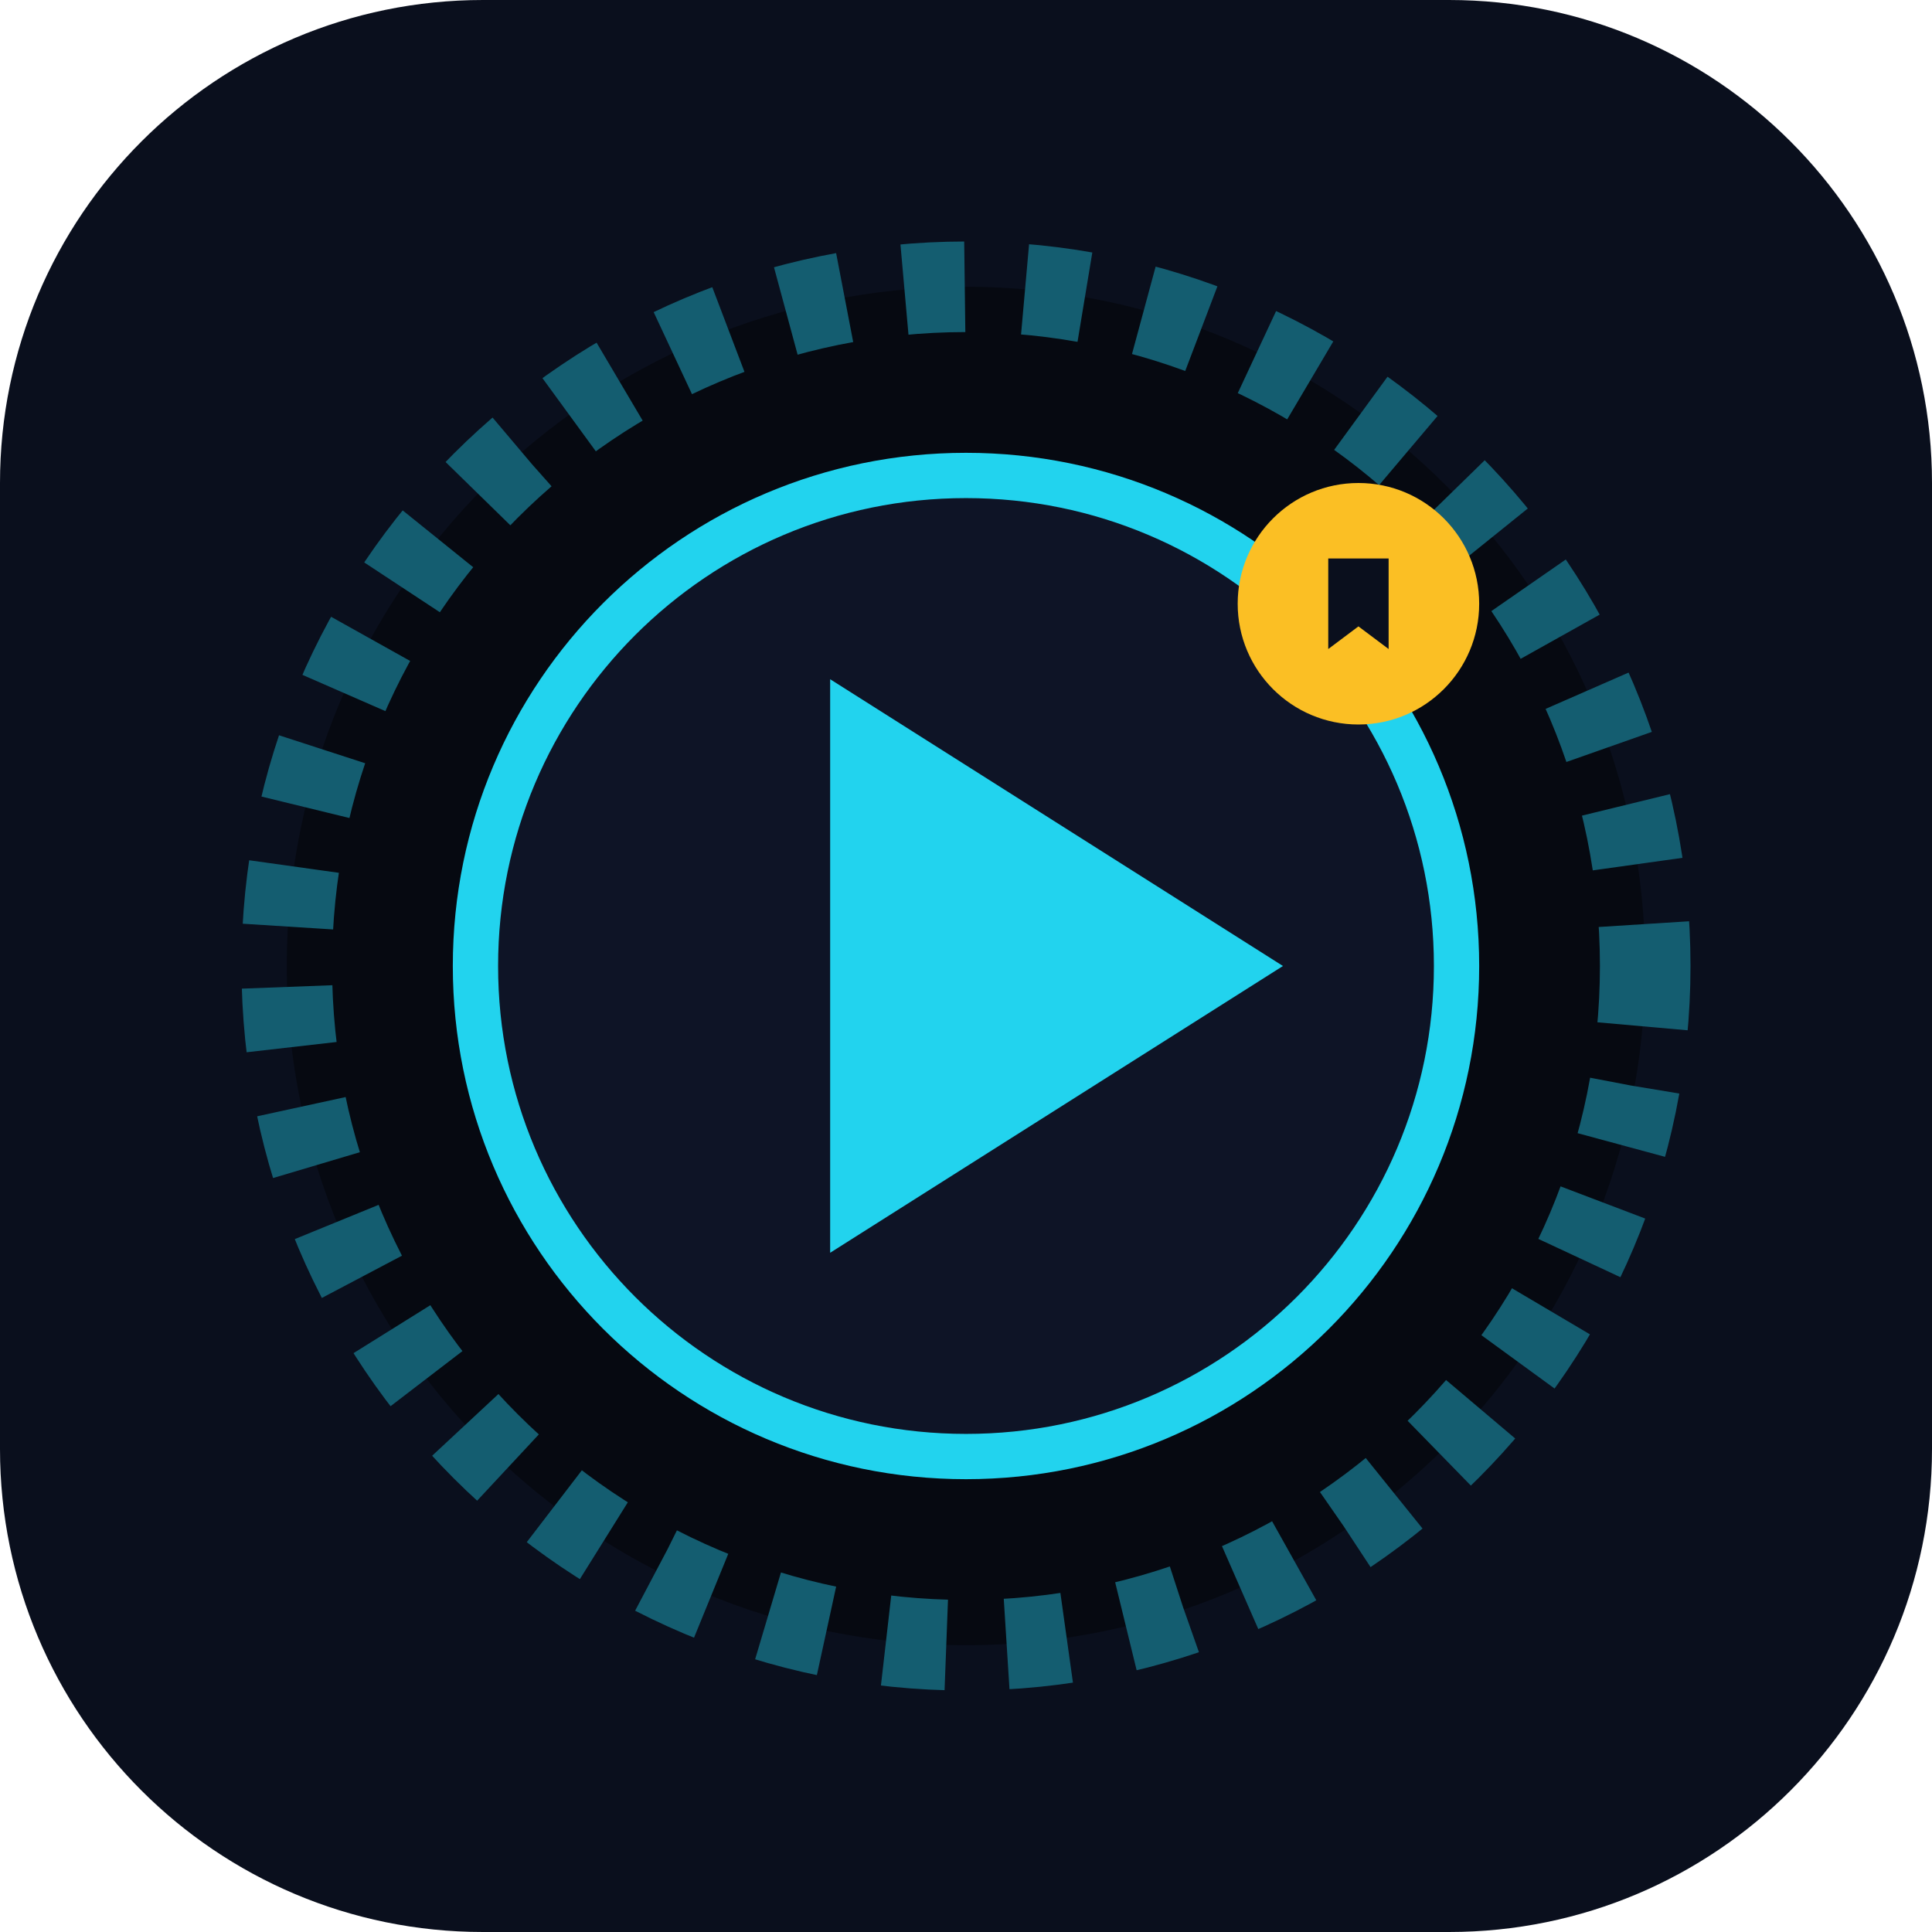
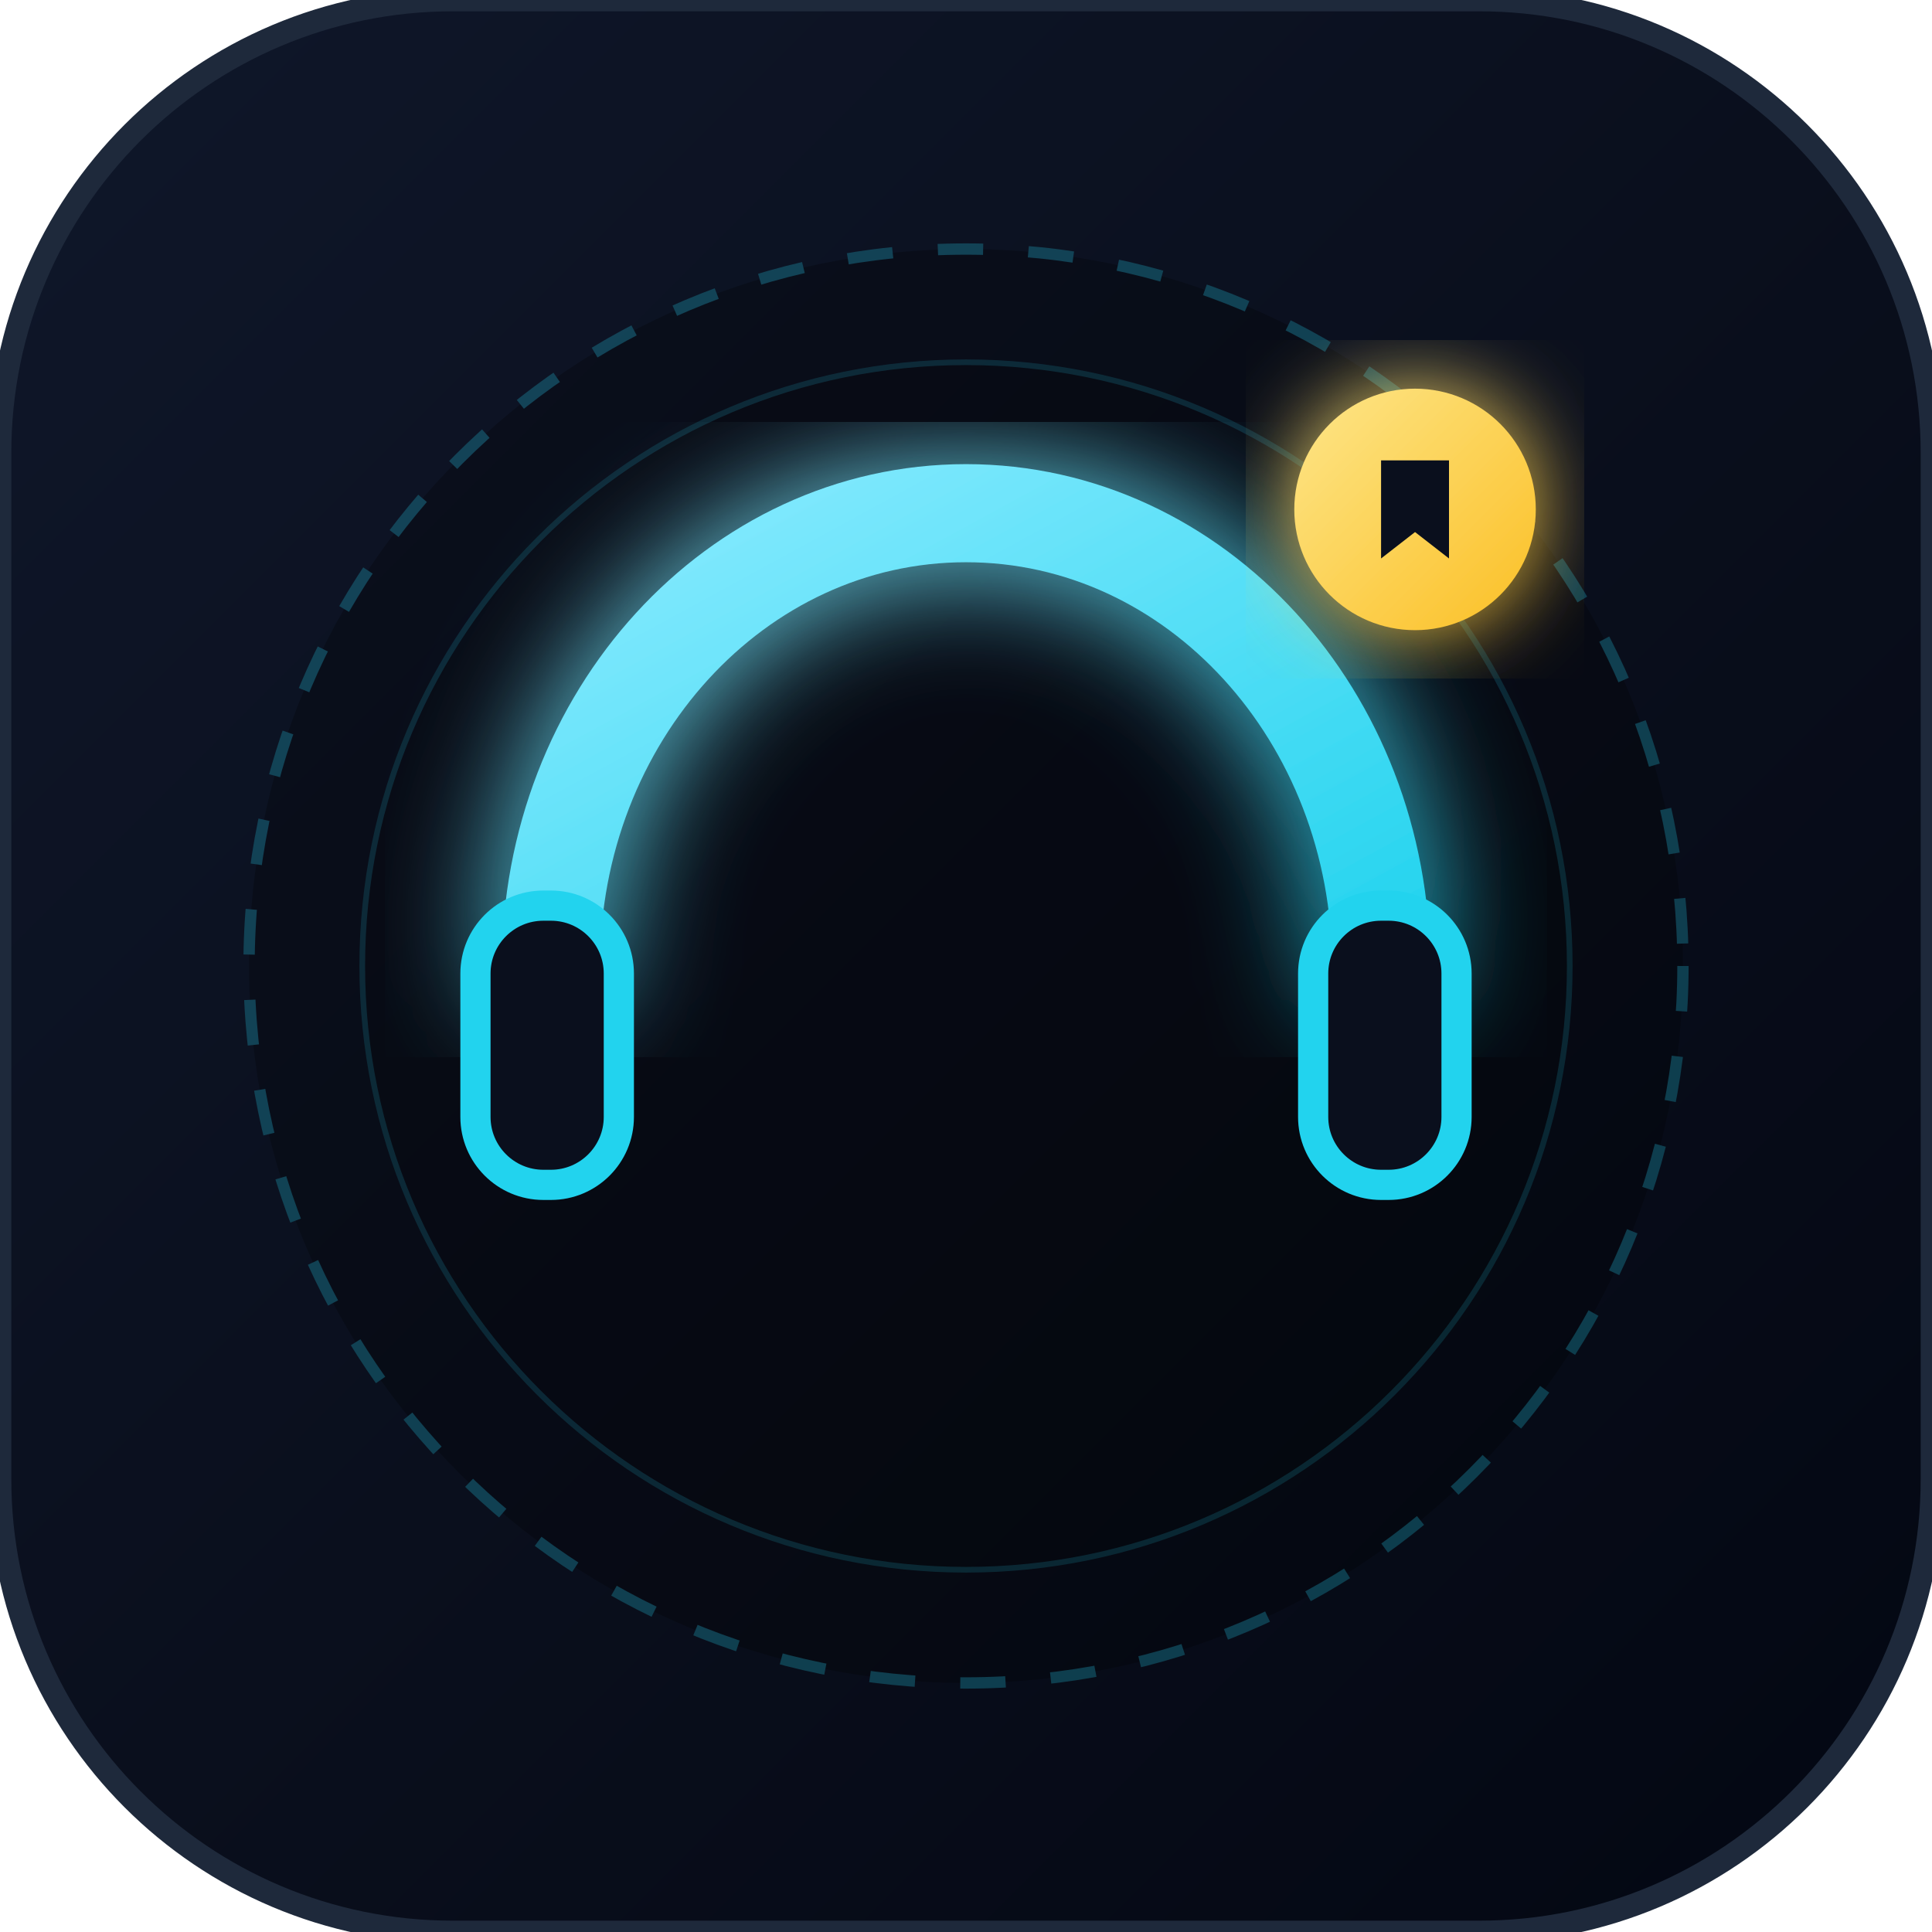
<svg xmlns="http://www.w3.org/2000/svg" viewBox="0 0 512 512" width="512" height="512">
-   <rect width="512" height="512" rx="128" fill="#0A0F1D" />
-   <circle cx="256" cy="256" r="180" stroke="#22D3EE" stroke-width="24" stroke-dasharray="16 16" opacity="0.4" />
-   <circle cx="256" cy="256" r="130" fill="#0E1426" stroke="#22D3EE" stroke-width="12" />
-   <path d="M220 180 L340 256 L220 332 Z" fill="#22D3EE" />
-   <circle cx="360" cy="160" r="32" fill="#FBBF24" />
-   <path d="M352 148 L368 148 L368 172 L360 166 L352 172 Z" fill="#0A0F1D" />
+   <defs>
+     <linearGradient id="bgGrad" x1="0%" y1="0%" x2="100%" y2="100%">
+       <stop offset="0%" stop-color="#0F172A" />
+       <stop offset="50%" stop-color="#0A0F1D" />
+       <stop offset="100%" stop-color="#030712" />
+     </linearGradient>
+     <linearGradient id="cyanGrad" x1="0%" y1="0%" x2="100%" y2="100%">
+       <stop offset="0%" stop-color="#8AEBFF" />
+       <stop offset="100%" stop-color="#22D3EE" />
+     </linearGradient>
+     <linearGradient id="amberGrad" x1="0%" y1="0%" x2="100%" y2="100%">
+       <stop offset="0%" stop-color="#FDE68A" />
+       <stop offset="100%" stop-color="#FBBF24" />
+     </linearGradient>
+     <filter id="cyanGlow" x="-20%" y="-20%" width="140%" height="140%">
+       <feGaussianBlur stdDeviation="16" result="blur" />
+       <feComposite in="SourceGraphic" in2="blur" operator="over" />
+     </filter>
+     <filter id="amberGlow" x="-20%" y="-20%" width="140%" height="140%">
+       <feGaussianBlur stdDeviation="12" result="blur" />
+       <feComposite in="SourceGraphic" in2="blur" operator="over" />
+     </filter>
+   </defs>
+   <rect width="512" height="512" rx="120" fill="url(#bgGrad)" stroke="#1E293B" stroke-width="6" />
+   <circle cx="256" cy="256" r="190" stroke="#22D3EE" stroke-width="3" stroke-dasharray="12 12" opacity="0.25" />
+   <circle cx="256" cy="256" r="160" stroke="#22D3EE" stroke-width="1.5" opacity="0.15" />
+   <path d="M146 256 C146 190, 195 136, 256 136 C317 136, 366 190, 366 256" fill="none" stroke="url(#cyanGrad)" stroke-width="26" stroke-linecap="round" filter="url(#cyanGlow)" />
+   <rect x="126" y="240" width="38" height="74" rx="18" fill="#0A0F1D" stroke="#22D3EE" stroke-width="8" />
+   <rect x="348" y="240" width="38" height="74" rx="18" fill="#0A0F1D" stroke="#22D3EE" stroke-width="8" />
+   <line x1="200" y1="230" x2="200" y2="282" stroke="url(#cyanGrad)" stroke-width="10" stroke-linecap="round" />
+   <line x1="228" y1="205" x2="228" y2="307" stroke="url(#cyanGrad)" stroke-width="10" stroke-linecap="round" />
+   <line x1="256" y1="180" x2="256" y2="332" stroke="url(#cyanGrad)" stroke-width="12" stroke-linecap="round" />
+   <line x1="284" y1="205" x2="284" y2="307" stroke="url(#cyanGrad)" stroke-width="10" stroke-linecap="round" />
+   <line x1="312" y1="230" x2="312" y2="282" stroke="url(#cyanGrad)" stroke-width="10" stroke-linecap="round" />
+   <circle cx="375" cy="135" r="32" fill="url(#amberGrad)" filter="url(#amberGlow)" />
+   <path d="M366 122 L384 122 L384 148 L375 141 L366 148 Z" fill="#0A0F1D" />
</svg>
